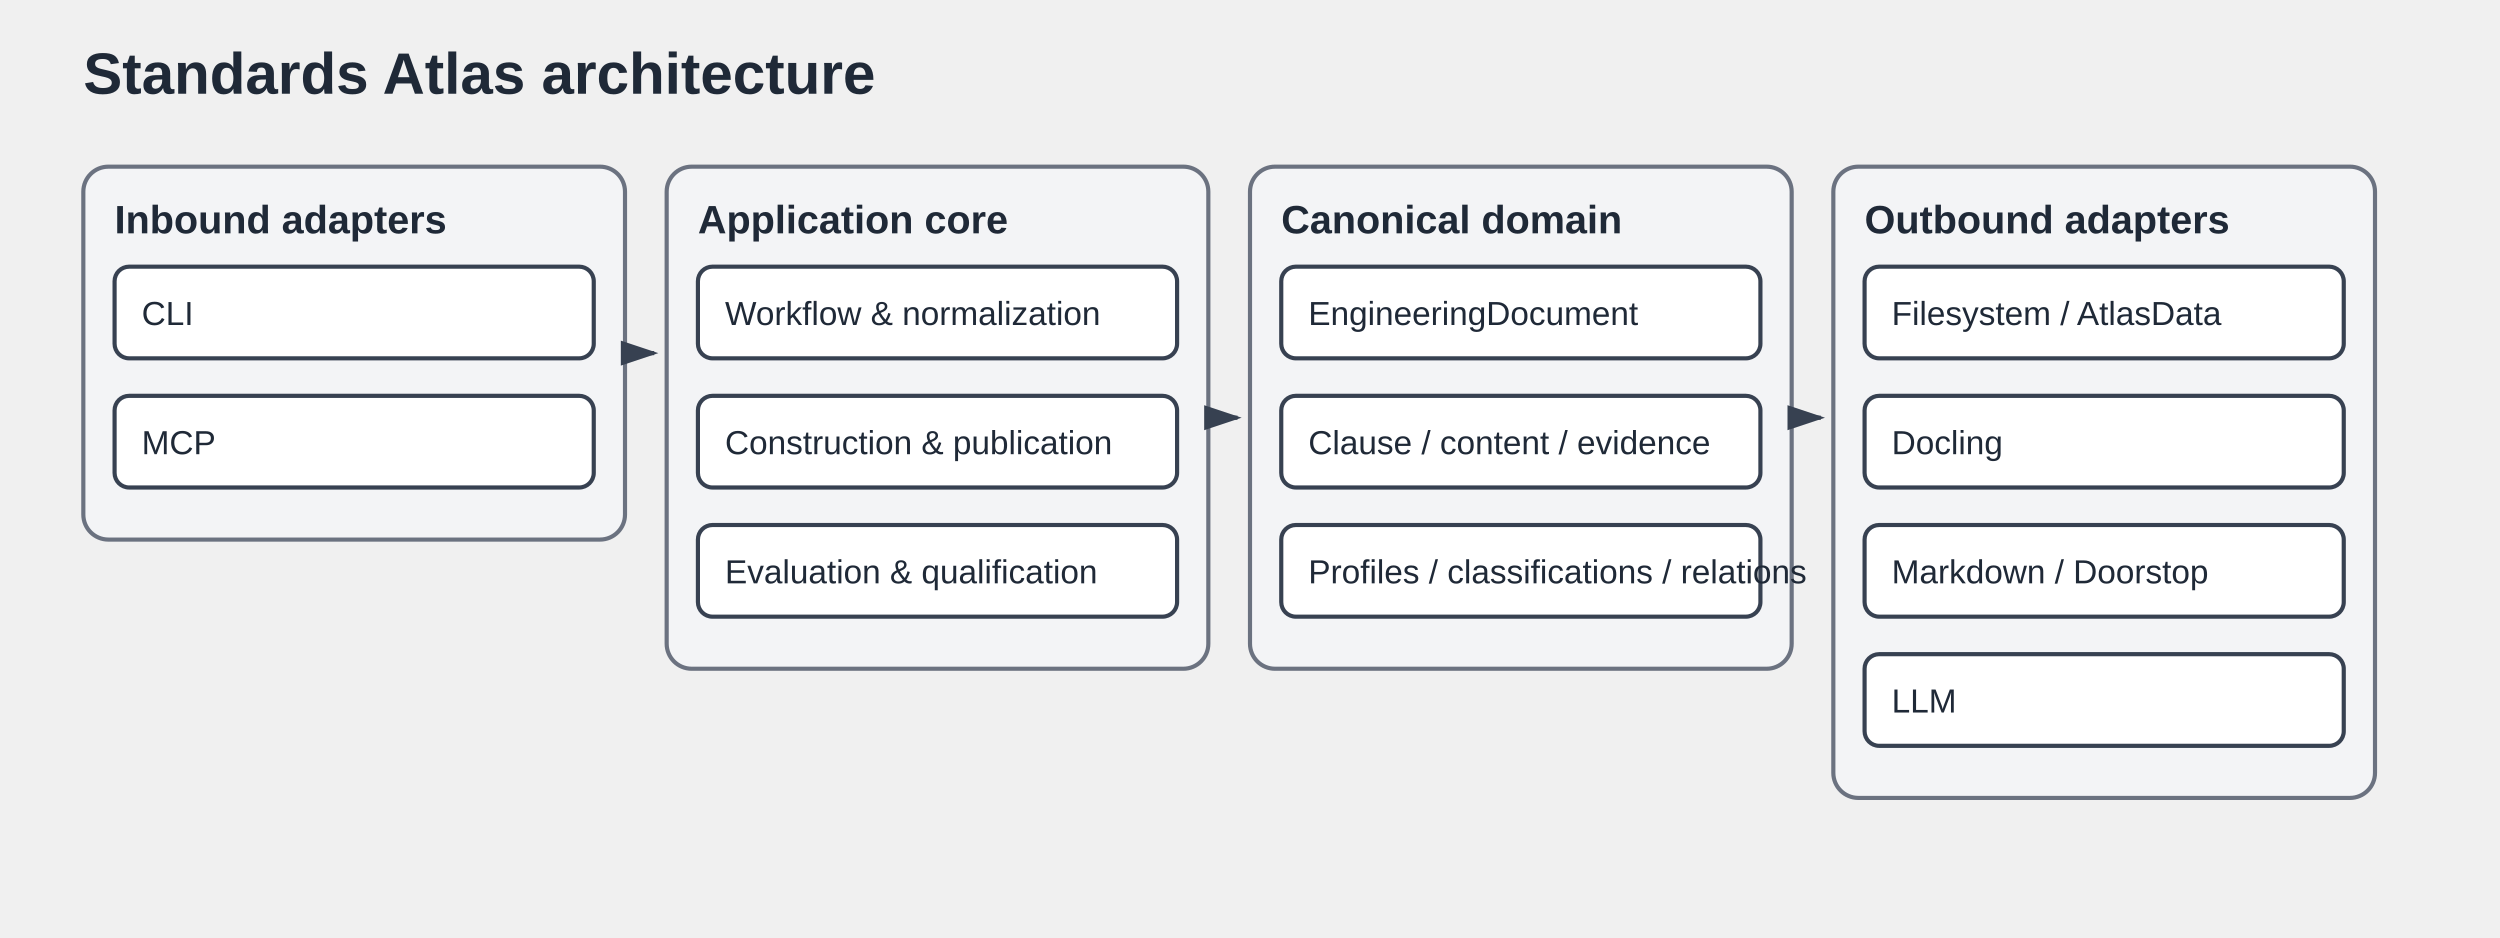
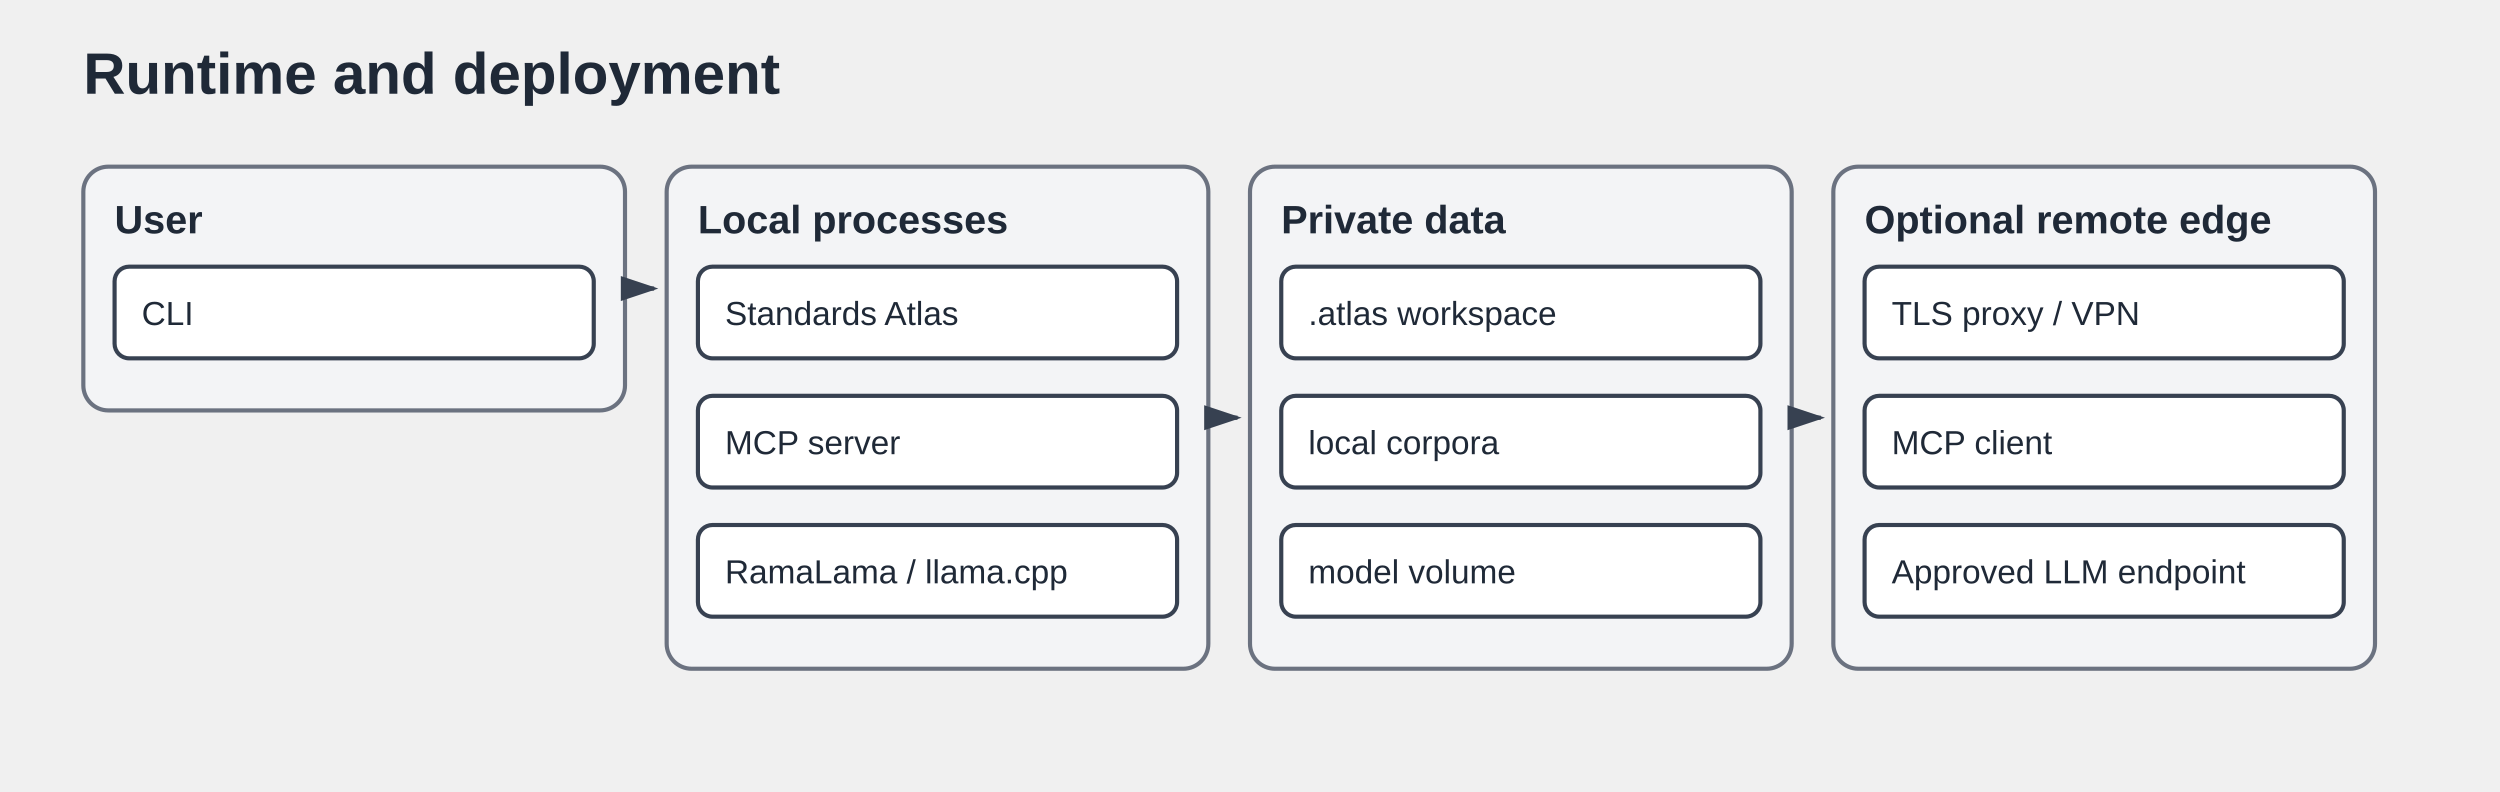
- <svg xmlns="http://www.w3.org/2000/svg" width="1200" height="450" viewBox="0 0 1200 450">
+ <svg xmlns="http://www.w3.org/2000/svg" width="1200" height="380" viewBox="0 0 1200 380">
  <style>text{font-family:Arial,sans-serif;fill:#1f2937}.title{font-size:28px;font-weight:700}.head{font-size:19px;font-weight:700}.item{font-size:16px}.box{fill:#fff;stroke:#374151;stroke-width:2}.group{fill:#f3f4f6;stroke:#6b7280;stroke-width:2}.arrow{stroke:#374151;stroke-width:2;marker-end:url(#a)}</style>
  <defs>
    <marker id="a" markerWidth="10" markerHeight="10" refX="8" refY="3" orient="auto">
      <path d="M0,0 L0,6 L9,3 z" fill="#374151" />
    </marker>
  </defs>
-   <text x="40" y="45" class="title">Standards Atlas architecture</text>
-   <rect x="40" y="80" width="260" height="179" rx="12" class="group" />
-   <text x="55" y="112" class="head">Inbound adapters</text>
+   <text x="40" y="45" class="title">Runtime and deployment</text>
+   <rect x="40" y="80" width="260" height="117" rx="12" class="group" />
+   <text x="55" y="112" class="head">User</text>
  <rect x="55" y="128" width="230" height="44" rx="7" class="box" />
  <text x="68" y="156" class="item">CLI</text>
-   <rect x="55" y="190" width="230" height="44" rx="7" class="box" />
-   <text x="68" y="218" class="item">MCP</text>
  <rect x="320" y="80" width="260" height="241" rx="12" class="group" />
-   <text x="335" y="112" class="head">Application core</text>
+   <text x="335" y="112" class="head">Local processes</text>
  <rect x="335" y="128" width="230" height="44" rx="7" class="box" />
-   <text x="348" y="156" class="item">Workflow &amp; normalization</text>
+   <text x="348" y="156" class="item">Standards Atlas</text>
  <rect x="335" y="190" width="230" height="44" rx="7" class="box" />
-   <text x="348" y="218" class="item">Construction &amp; publication</text>
+   <text x="348" y="218" class="item">MCP server</text>
  <rect x="335" y="252" width="230" height="44" rx="7" class="box" />
-   <text x="348" y="280" class="item">Evaluation &amp; qualification</text>
+   <text x="348" y="280" class="item">RamaLama / llama.cpp</text>
  <rect x="600" y="80" width="260" height="241" rx="12" class="group" />
-   <text x="615" y="112" class="head">Canonical domain</text>
+   <text x="615" y="112" class="head">Private data</text>
  <rect x="615" y="128" width="230" height="44" rx="7" class="box" />
-   <text x="628" y="156" class="item">EngineeringDocument</text>
+   <text x="628" y="156" class="item">.atlas workspace</text>
  <rect x="615" y="190" width="230" height="44" rx="7" class="box" />
-   <text x="628" y="218" class="item">Clause / content / evidence</text>
+   <text x="628" y="218" class="item">local corpora</text>
  <rect x="615" y="252" width="230" height="44" rx="7" class="box" />
-   <text x="628" y="280" class="item">Profiles / classifications / relations</text>
-   <rect x="880" y="80" width="260" height="303" rx="12" class="group" />
-   <text x="895" y="112" class="head">Outbound adapters</text>
+   <text x="628" y="280" class="item">model volume</text>
+   <rect x="880" y="80" width="260" height="241" rx="12" class="group" />
+   <text x="895" y="112" class="head">Optional remote edge</text>
  <rect x="895" y="128" width="230" height="44" rx="7" class="box" />
-   <text x="908" y="156" class="item">Filesystem / AtlasData</text>
+   <text x="908" y="156" class="item">TLS proxy / VPN</text>
  <rect x="895" y="190" width="230" height="44" rx="7" class="box" />
-   <text x="908" y="218" class="item">Docling</text>
+   <text x="908" y="218" class="item">MCP client</text>
  <rect x="895" y="252" width="230" height="44" rx="7" class="box" />
-   <text x="908" y="280" class="item">Markdown / Doorstop</text>
-   <rect x="895" y="314" width="230" height="44" rx="7" class="box" />
-   <text x="908" y="342" class="item">LLM</text>
-   <line x1="304" y1="169.5" x2="314" y2="169.5" class="arrow" />
+   <text x="908" y="280" class="item">Approved LLM endpoint</text>
+   <line x1="304" y1="138.5" x2="314" y2="138.5" class="arrow" />
  <line x1="584" y1="200.5" x2="594" y2="200.5" class="arrow" />
  <line x1="864" y1="200.5" x2="874" y2="200.5" class="arrow" />
</svg>
